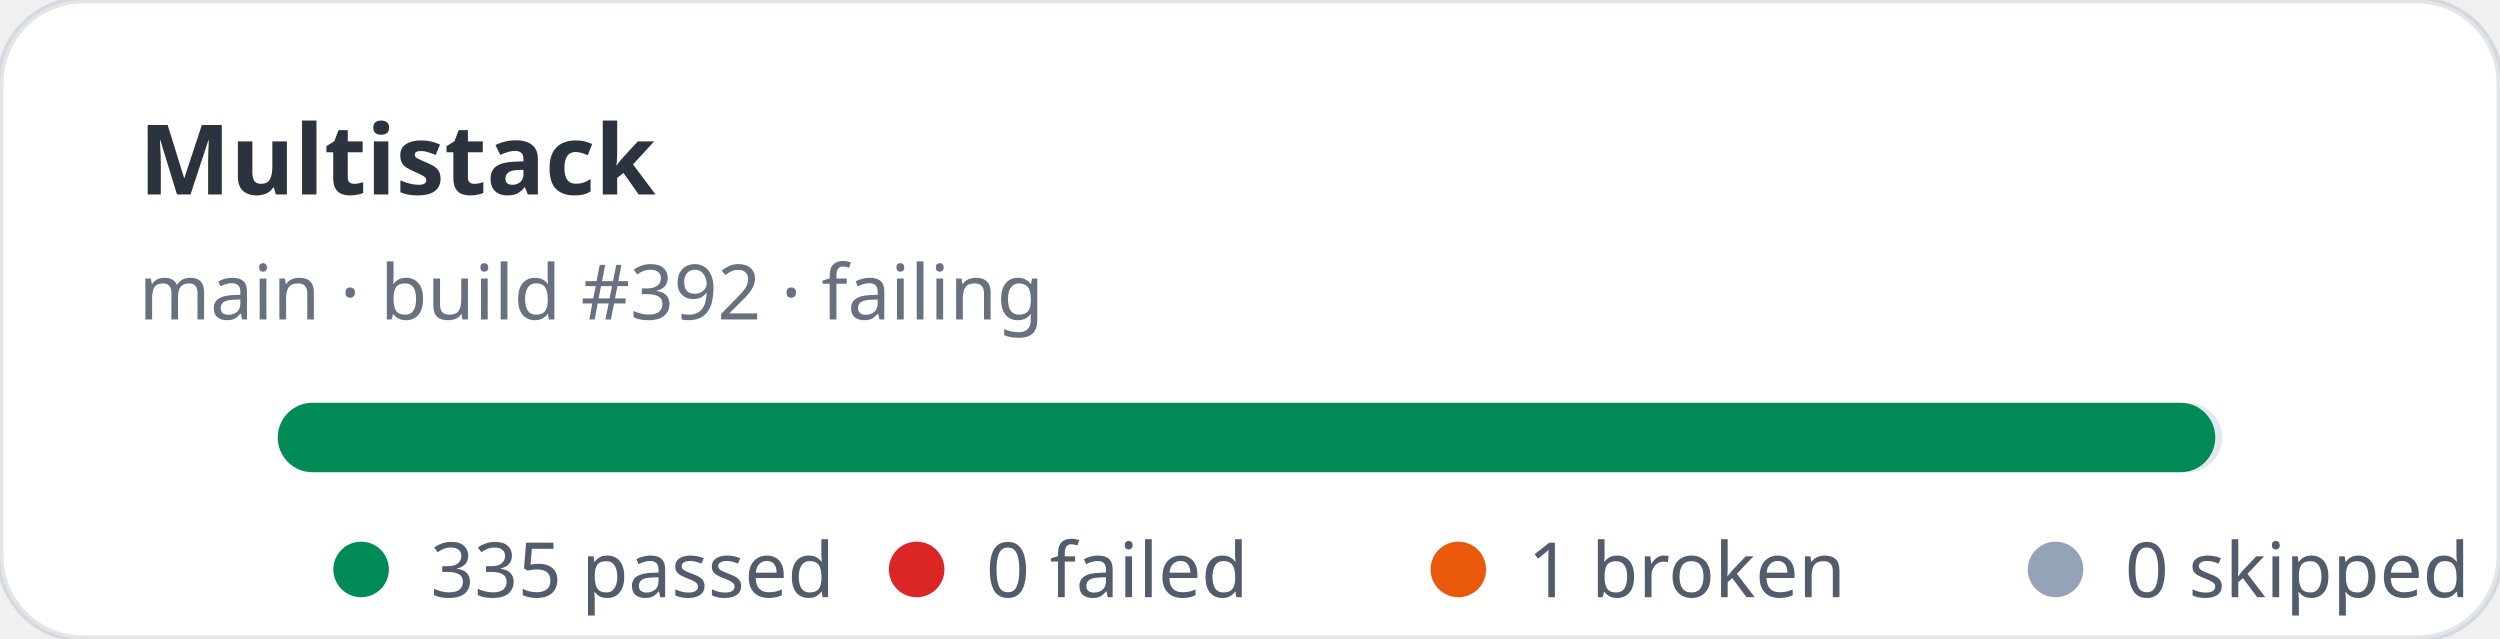
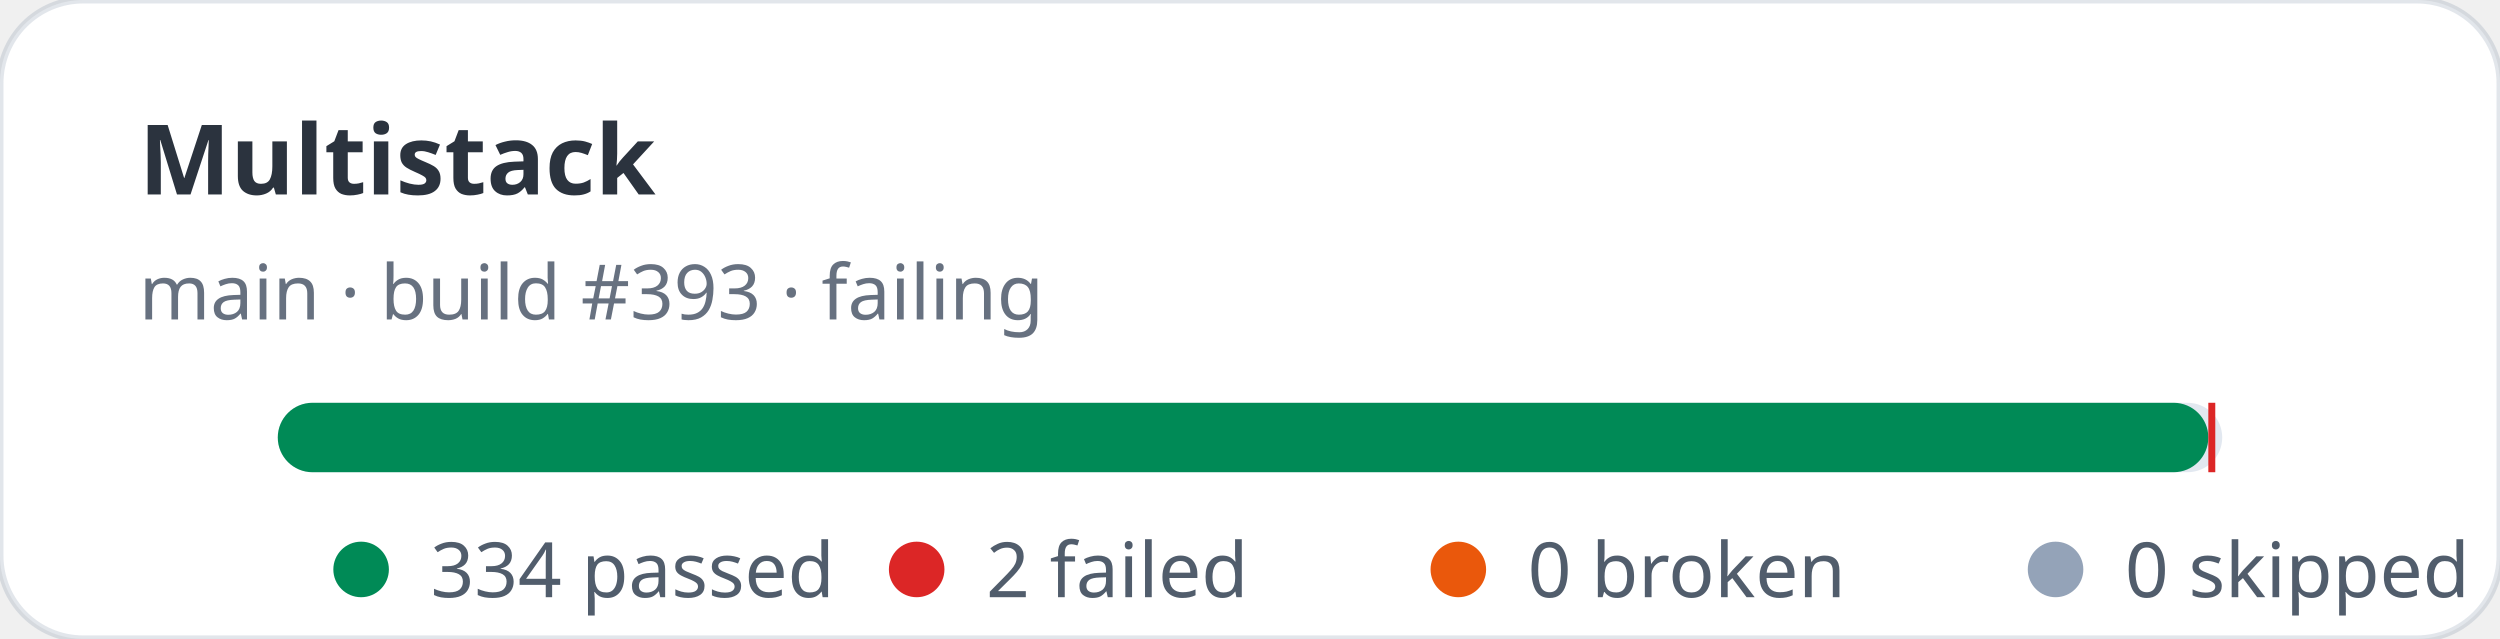
- <svg xmlns="http://www.w3.org/2000/svg" width="360" height="92" viewBox="0 0 360 92" role="img" aria-label="Multistack stats: 335 passed, 0 failed">
+ <svg xmlns="http://www.w3.org/2000/svg" width="360" height="92" viewBox="0 0 360 92" role="img" aria-label="Multistack stats: 334 passed, 2 failed">
  <rect width="360" height="92" rx="12" fill="#ffffff" stroke="rgba(11,48,86,0.12)" />
  <text x="20" y="28" fill="rgba(1,10,24,0.83)" font-family="ui-sans-serif,system-ui,sans-serif" font-size="14" font-weight="700">Multistack</text>
-   <text x="20" y="46" fill="rgba(2,19,44,0.6)" font-family="ui-sans-serif,system-ui,sans-serif" font-size="11">main · build #392 · failing</text>
+   <text x="20" y="46" fill="rgba(2,19,44,0.6)" font-family="ui-sans-serif,system-ui,sans-serif" font-size="11">main · build #393 · failing</text>
  <rect x="40" y="58" width="280" height="10" rx="5" fill="#e2e8f0" />
-   <rect x="40" y="58" width="279" height="10" rx="5" fill="#008a56" />
+   <rect x="40" y="58" width="278" height="10" rx="5" fill="#008a56" />
+   <rect x="318" y="58" width="1" height="10" fill="#dc2626" />
  <g font-family="ui-sans-serif,system-ui,sans-serif" font-size="11" fill="rgba(1,18,40,0.68)">
    <circle cx="52" cy="82" r="4" fill="#008a56" />
-     <text x="62" y="86">335 passed</text>
+     <text x="62" y="86">334 passed</text>
    <circle cx="132" cy="82" r="4" fill="#dc2626" />
-     <text x="142" y="86">0 failed</text>
+     <text x="142" y="86">2 failed</text>
    <circle cx="210" cy="82" r="4" fill="#ea580c" />
-     <text x="220" y="86">1 broken</text>
+     <text x="220" y="86">0 broken</text>
    <circle cx="296" cy="82" r="4" fill="#94a3b8" />
    <text x="306" y="86">0 skipped</text>
  </g>
</svg>
